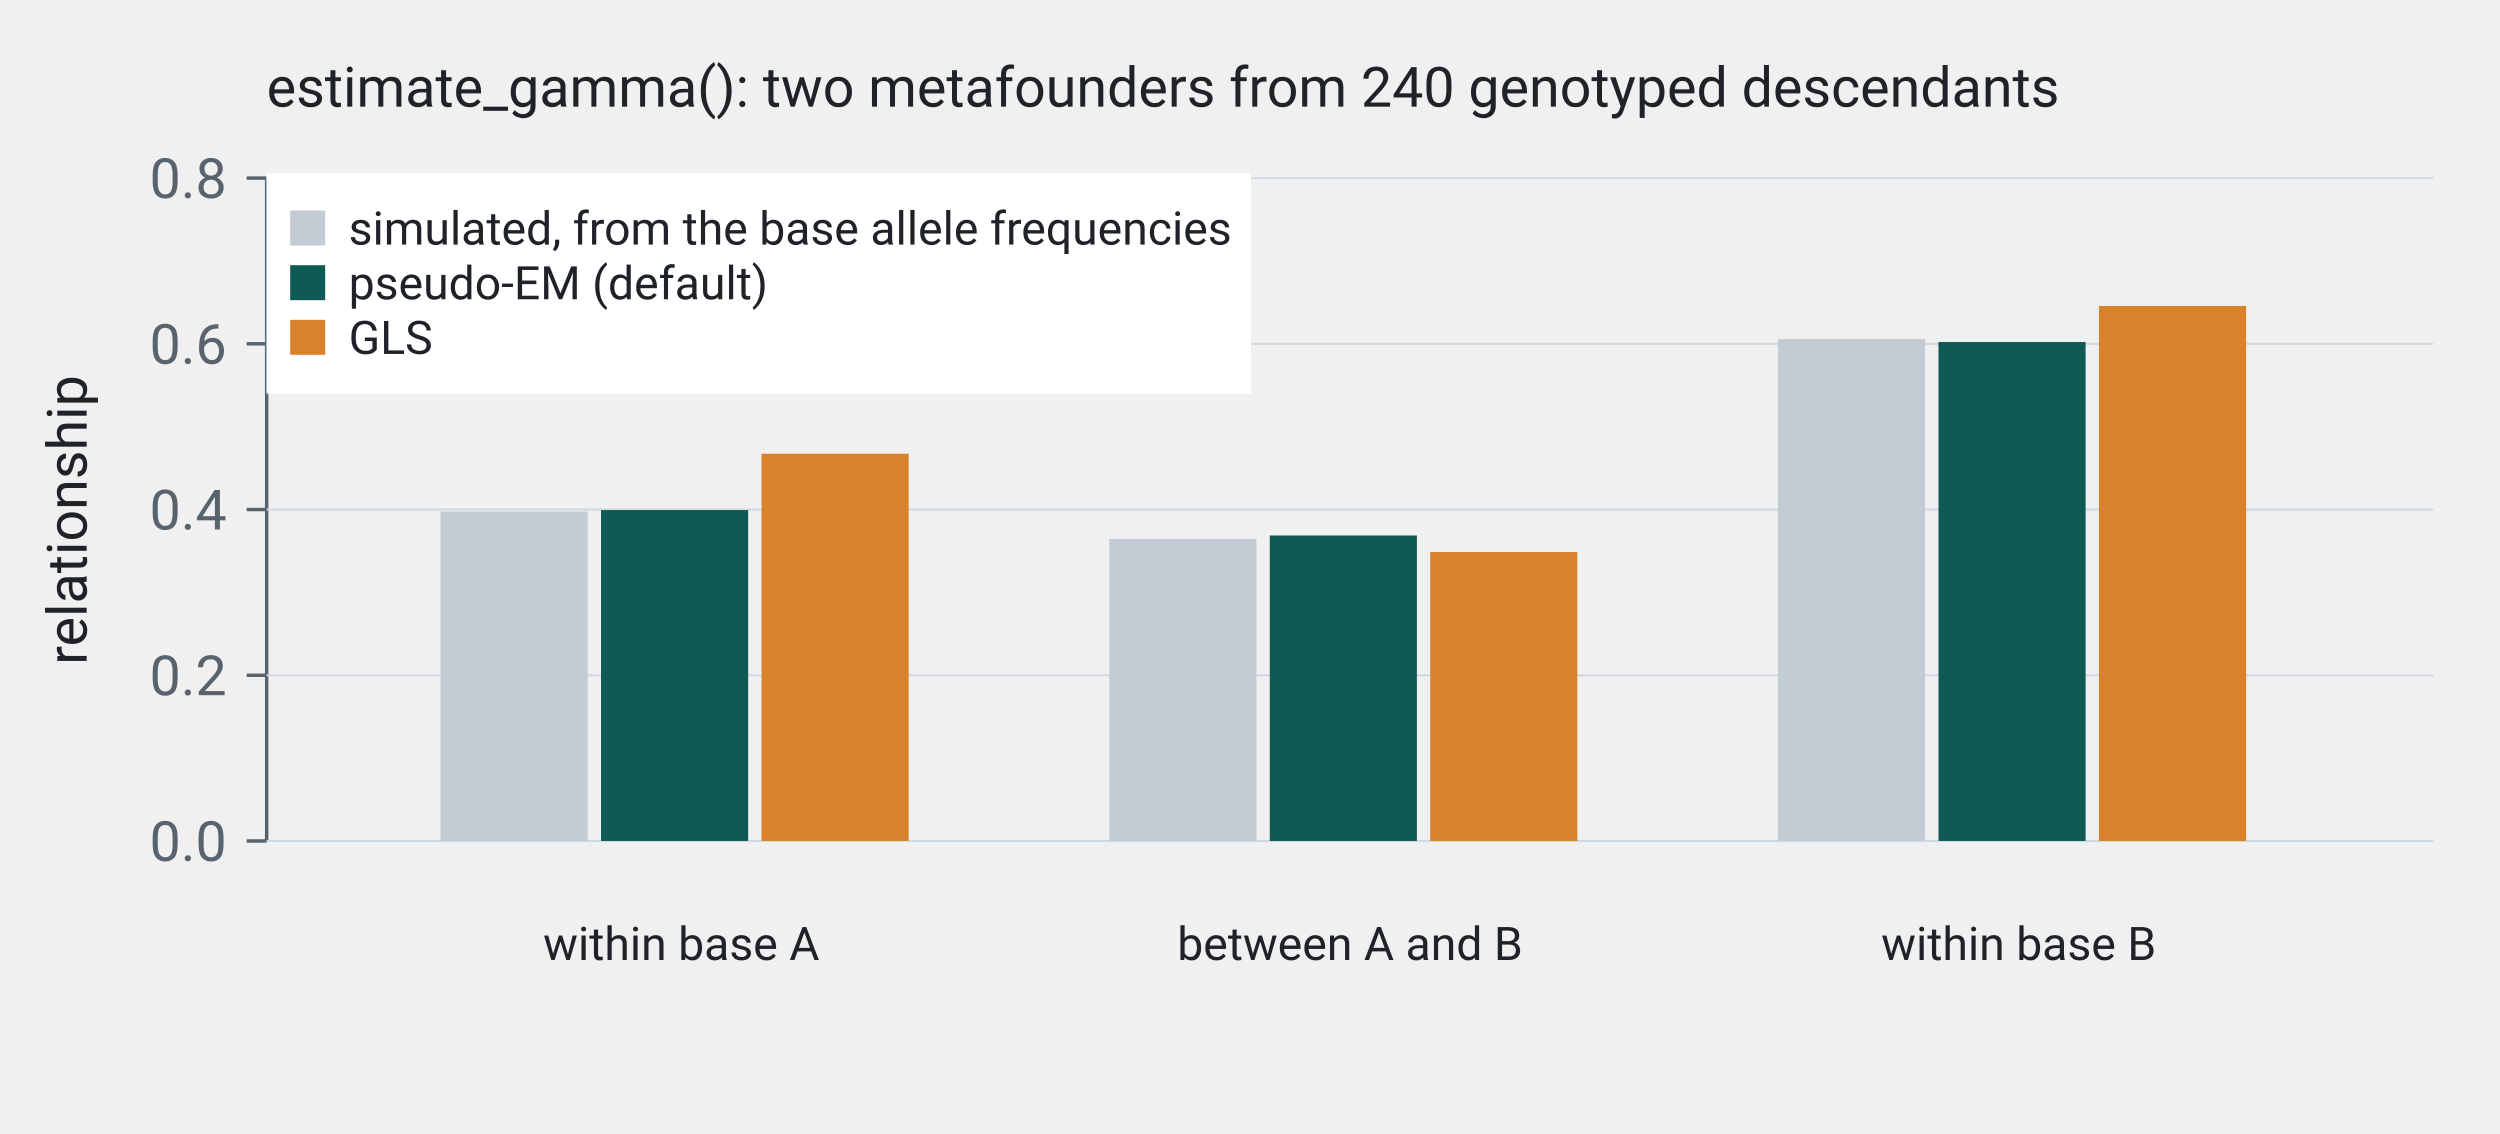
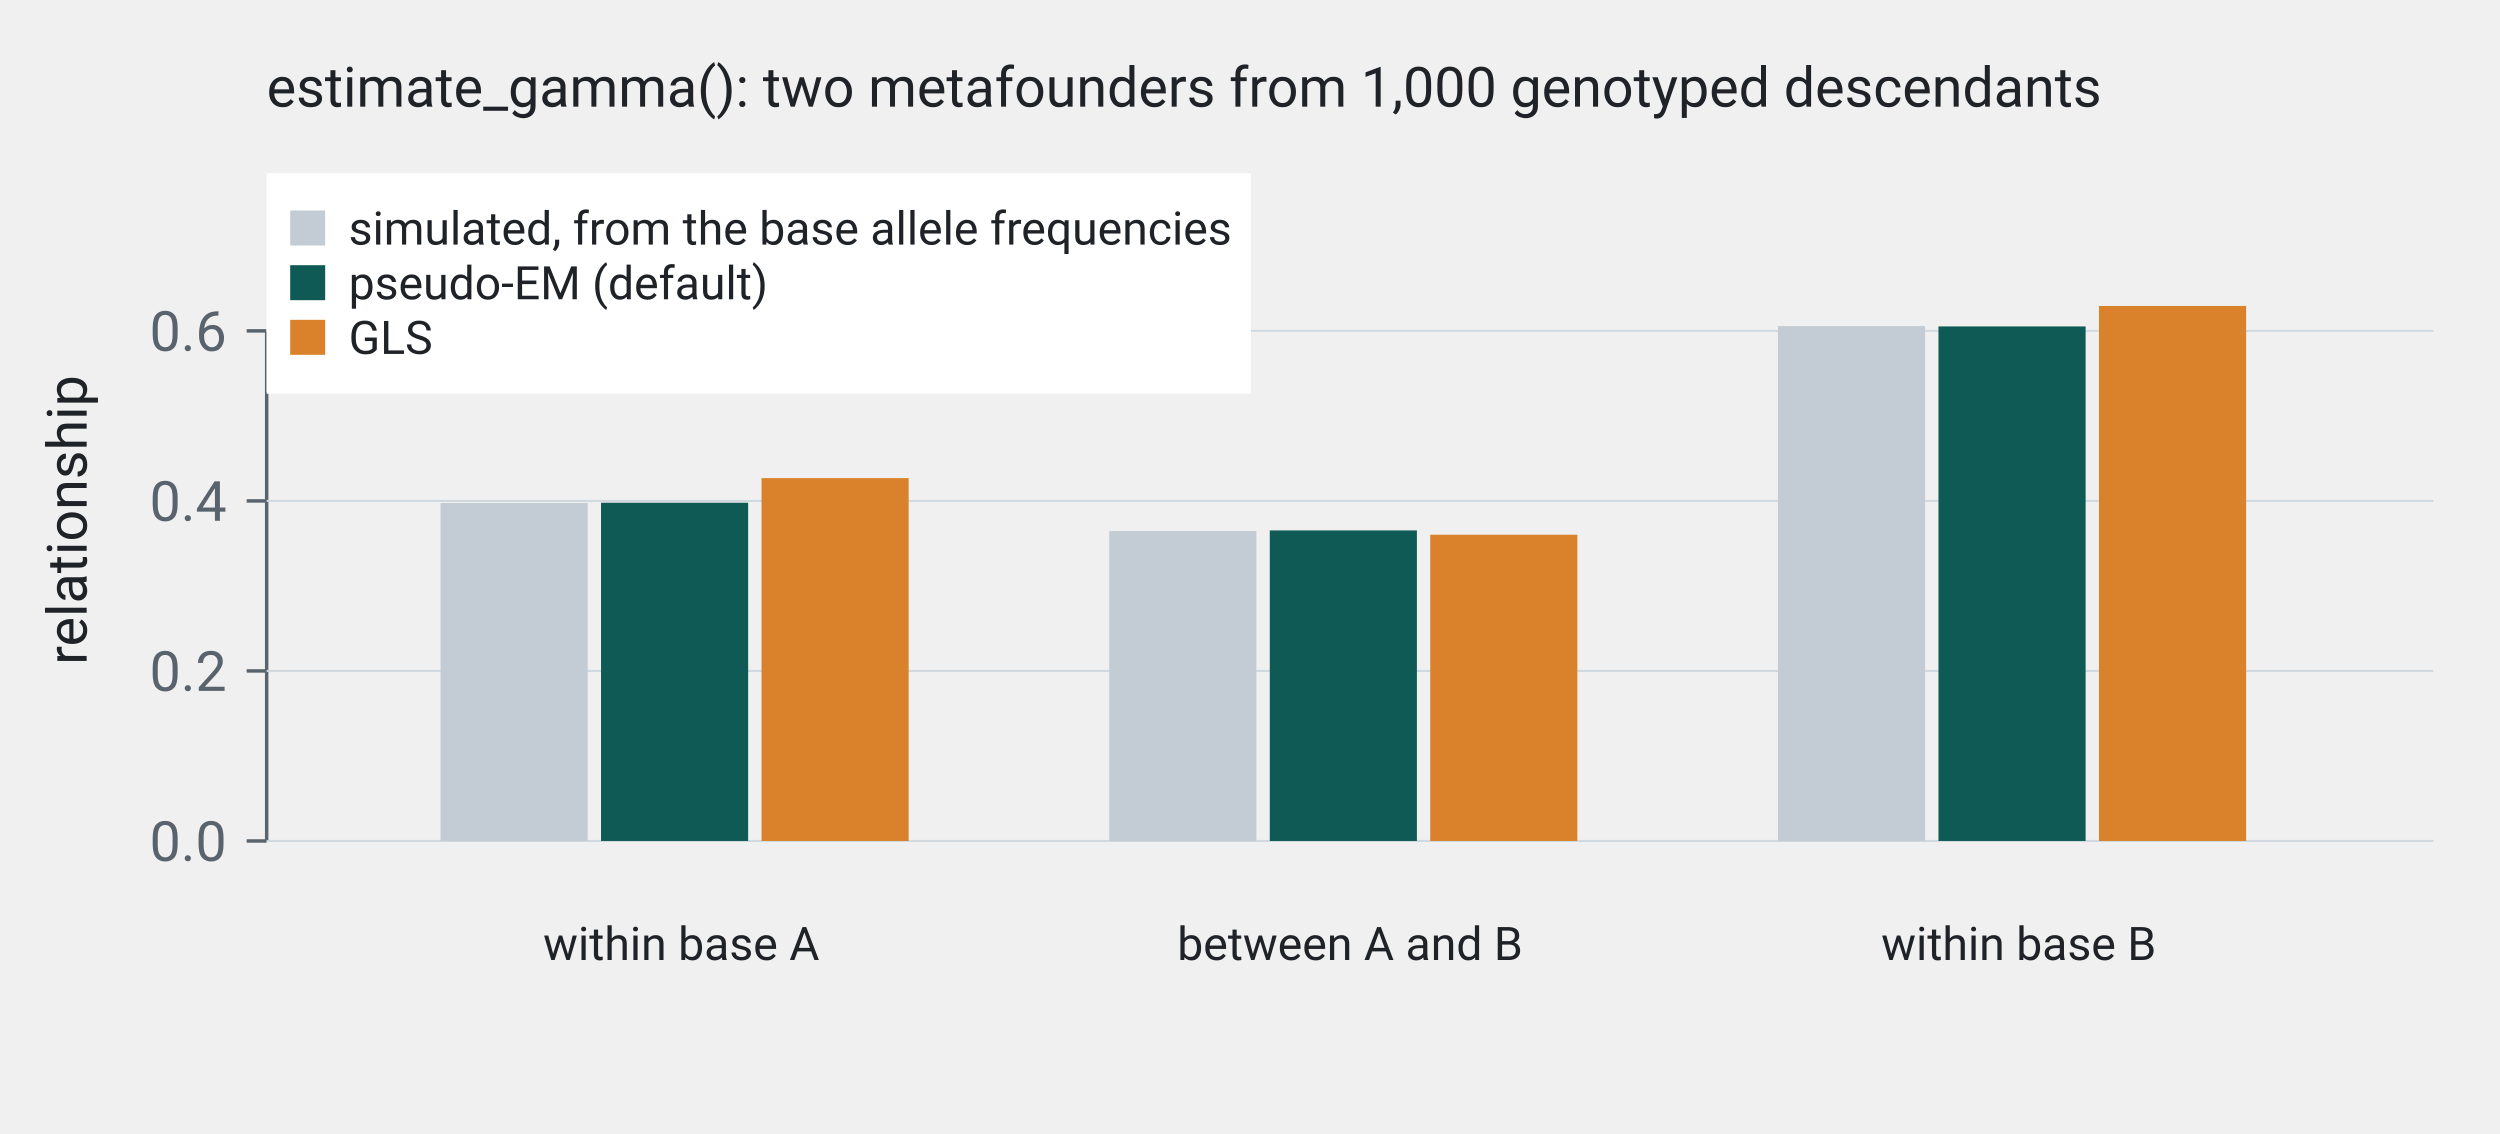
<svg xmlns="http://www.w3.org/2000/svg" width="540pt" height="244.8pt" viewBox="0 0 540 244.8" font-family="Roboto, &quot;Helvetica Neue&quot;, Arial, sans-serif">
  <style>text { white-space: pre; }</style>
  <defs>
    <clipPath id="c1">
      <rect x="57.6" y="37.44" width="468" height="149.76" />
    </clipPath>
  </defs>
-   <path fill="none" stroke="#59636e" stroke-width="0.75" d="M57.6 181.65l0 -143.18M57.6 181.65l-4.32 0M57.6 145.86l-4.32 0M57.6 110.06l-4.32 0M57.6 74.26l-4.32 0M57.6 38.47l-4.32 0" />
+   <path fill="none" stroke="#59636e" stroke-width="0.75" d="M57.6 181.65l0 -110.18M57.6 181.65l-4.32 0M57.6 144.92l-4.32 0M57.6 108.2l-4.32 0M57.6 71.47l-4.32 0" />
  <g fill="#59636e" font-size="12">
    <text x="48.96" y="185.96" text-anchor="end">0.0</text>
-     <text x="48.96" y="150.16" text-anchor="end">0.2</text>
-     <text x="48.96" y="114.37" text-anchor="end">0.4</text>
-     <text x="48.96" y="78.57" text-anchor="end">0.6</text>
-     <text x="48.96" y="42.77" text-anchor="end">0.8</text>
+     <text x="48.96" y="149.23" text-anchor="end">0.2</text>
+     <text x="48.96" y="112.5" text-anchor="end">0.4</text>
+     <text x="48.96" y="75.78" text-anchor="end">0.6</text>
  </g>
  <text fill="#1f2328" font-size="12" x="18.72" y="112.32" text-anchor="middle" transform="rotate(-90 18.72 112.32)">relationship</text>
  <g clip-path="url(#c1)">
-     <path fill="none" stroke="#d1d9e0" stroke-width="0.45" d="M57.6 181.65l468 0M57.6 145.86l468 0M57.6 110.06l468 0M57.6 74.26l468 0M57.6 38.47l468 0" />
-     <path fill="#c3ccd4" d="M95.16 110.49h31.78v71.16h-31.78Z" />
-     <path fill="#0f5a55" d="M129.82 110.17h31.78v71.48h-31.78Z" />
-     <path fill="#d9822b" d="M164.49 98h31.78v83.65h-31.78Z" />
-     <path fill="#c3ccd4" d="M239.6 116.41h31.78v65.24h-31.78Z" />
-     <path fill="#0f5a55" d="M274.27 115.67h31.78v65.98h-31.78Z" />
-     <path fill="#d9822b" d="M308.93 119.23h31.78v62.42h-31.78Z" />
-     <path fill="#c3ccd4" d="M384.04 73.25h31.78v108.4h-31.78Z" />
-     <path fill="#0f5a55" d="M418.71 73.88h31.78v107.77h-31.78Z" />
+     <path fill="none" stroke="#d1d9e0" stroke-width="0.45" d="M57.6 181.65l468 0M57.6 144.92l468 0M57.6 108.2l468 0M57.6 71.47l468 0" />
+     <path fill="#c3ccd4" d="M95.16 108.64h31.78v73.01h-31.78Z" />
+     <path fill="#0f5a55" d="M129.82 108.59h31.78v73.06h-31.78Z" />
+     <path fill="#d9822b" d="M164.49 103.27h31.78v78.38h-31.78Z" />
+     <path fill="#c3ccd4" d="M239.6 114.71h31.78v66.94h-31.78Z" />
+     <path fill="#0f5a55" d="M274.27 114.57h31.78v67.08h-31.78Z" />
+     <path fill="#d9822b" d="M308.93 115.5h31.78v66.15h-31.78Z" />
+     <path fill="#c3ccd4" d="M384.04 70.43h31.78v111.22h-31.78Z" />
+     <path fill="#0f5a55" d="M418.71 70.51h31.78v111.14h-31.78Z" />
    <path fill="#d9822b" d="M453.38 66.09h31.78v115.56h-31.78Z" />
  </g>
  <g fill="#1f2328" font-size="10">
    <text x="147.16" y="207.36" text-anchor="middle">within base A</text>
    <text x="291.6" y="207.36" text-anchor="middle">between A and B</text>
    <text x="436.04" y="207.36" text-anchor="middle">within base B</text>
  </g>
-   <text fill="#1f2328" font-size="12" x="57.6" y="23.04">estimate_gamma(): two metafounders from 240 genotyped descendants</text>
+   <text fill="#1f2328" font-size="12" x="57.6" y="23.04">estimate_gamma(): two metafounders from 1,000 genotyped descendants</text>
  <g clip-path="url(#c1)">
    <path fill="#ffffff" stroke="#ffffff" stroke-width="0.75" d="M57.6 37.44h212.22v47.23h-212.22Z" />
    <path fill="#c3ccd4" d="M62.68 53.03l7.56 0l0 -7.56l-7.56 0Z" />
    <path fill="#0f5a55" d="M62.68 64.84l7.56 0l0 -7.56l-7.56 0Z" />
    <path fill="#d9822b" d="M62.68 76.64l7.56 0l0 -7.56l-7.56 0Z" />
    <g fill="#1f2328" font-size="10">
      <text x="75.31" y="52.84">simulated, from the base allele frequencies</text>
      <text x="75.31" y="64.65">pseudo-EM (default)</text>
      <text x="75.31" y="76.45">GLS</text>
    </g>
  </g>
</svg>
